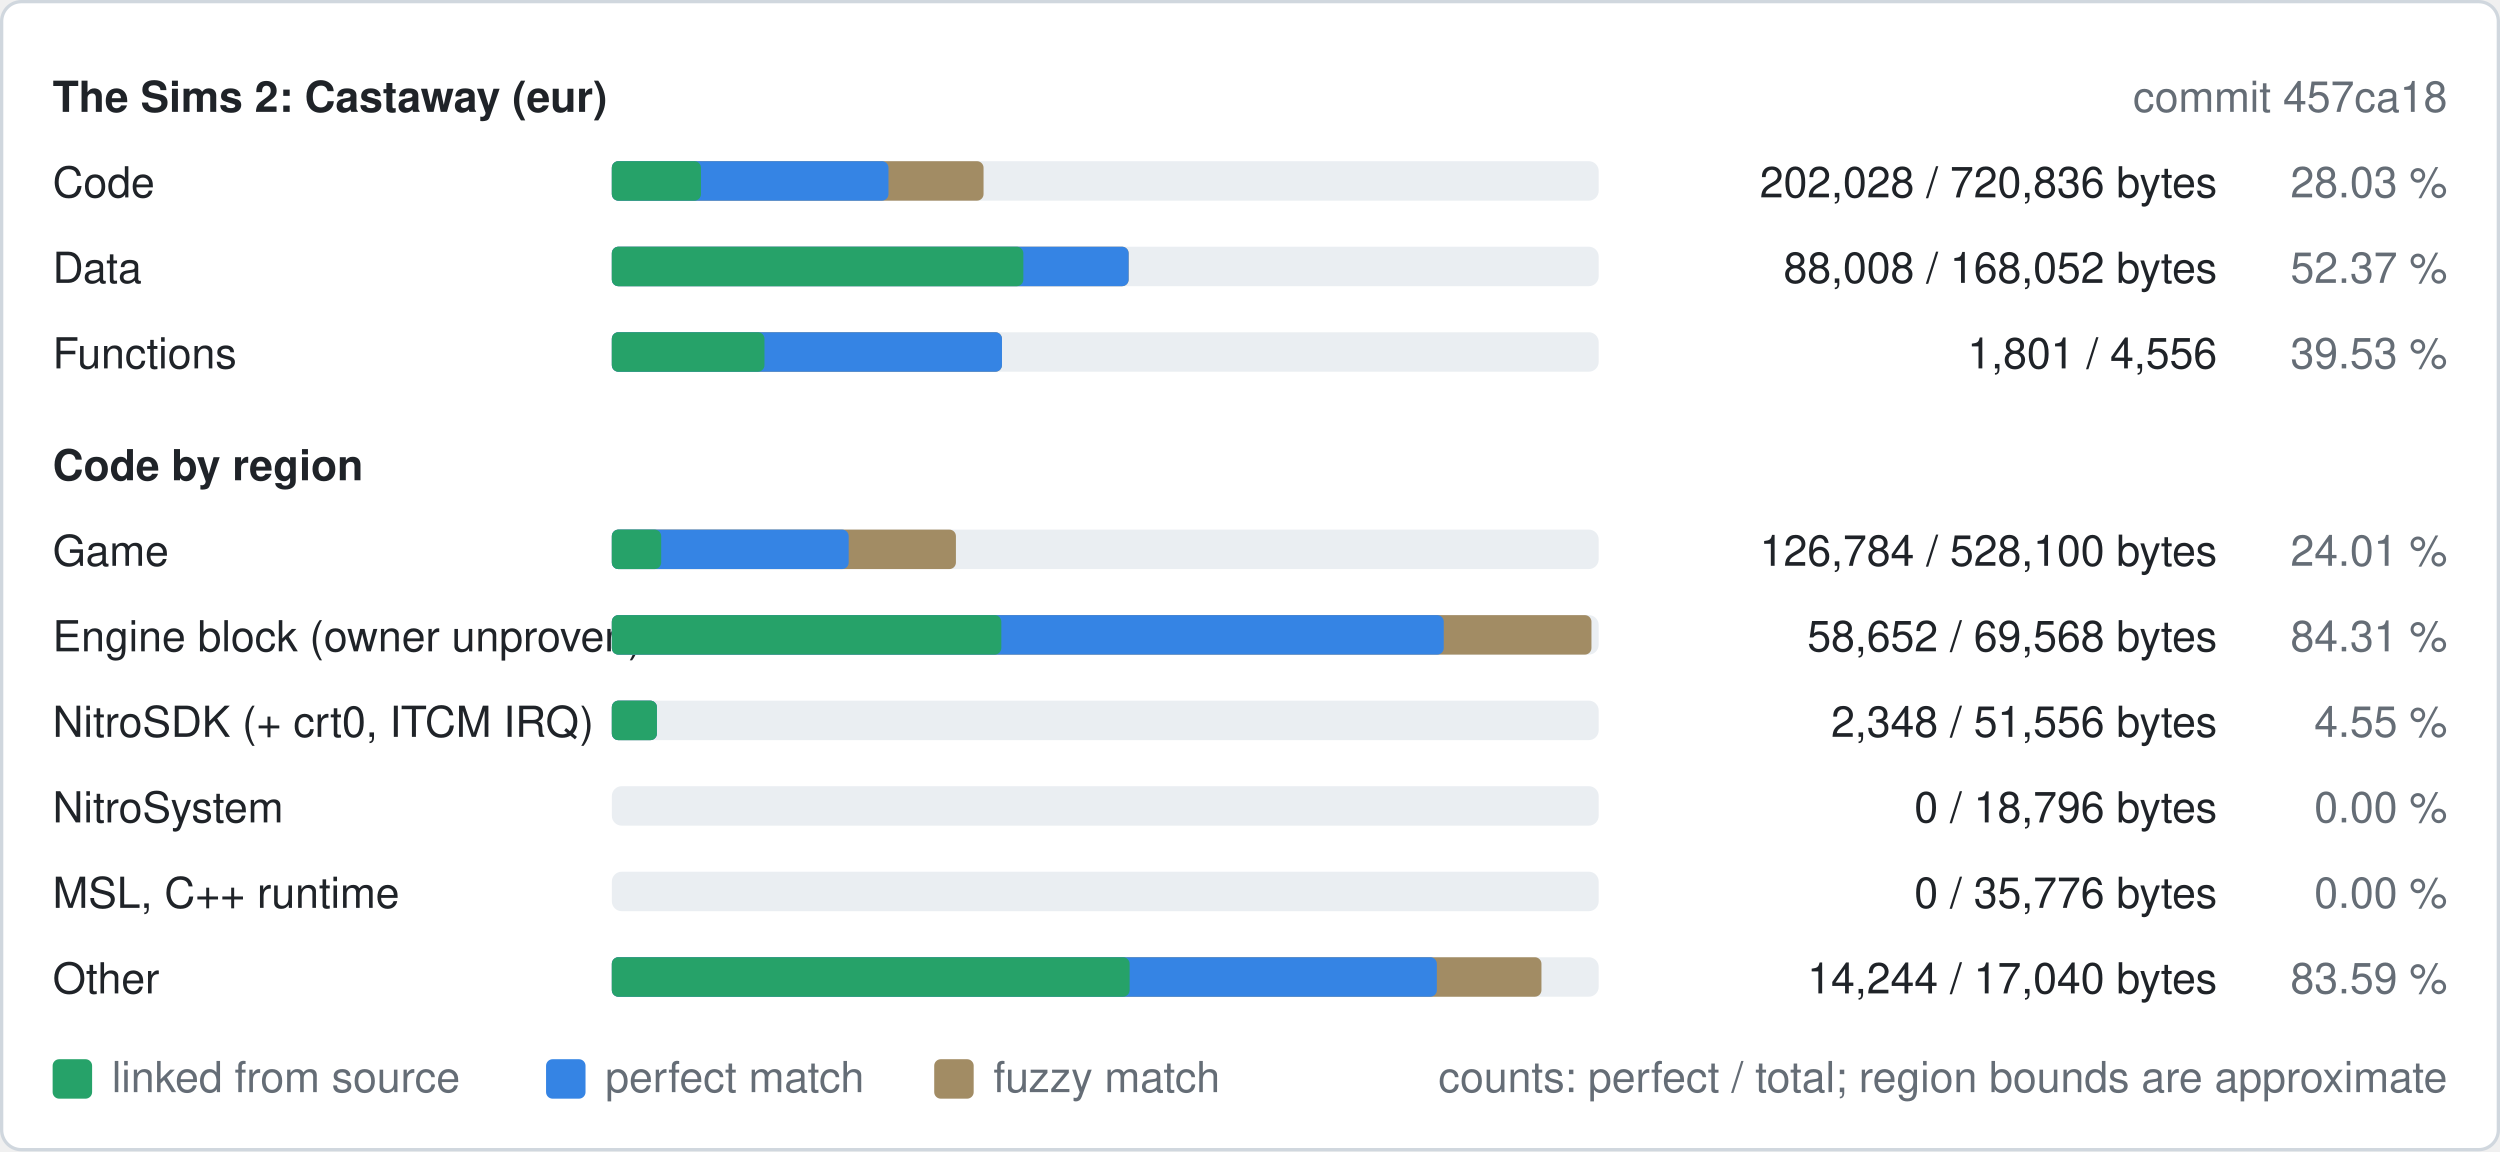
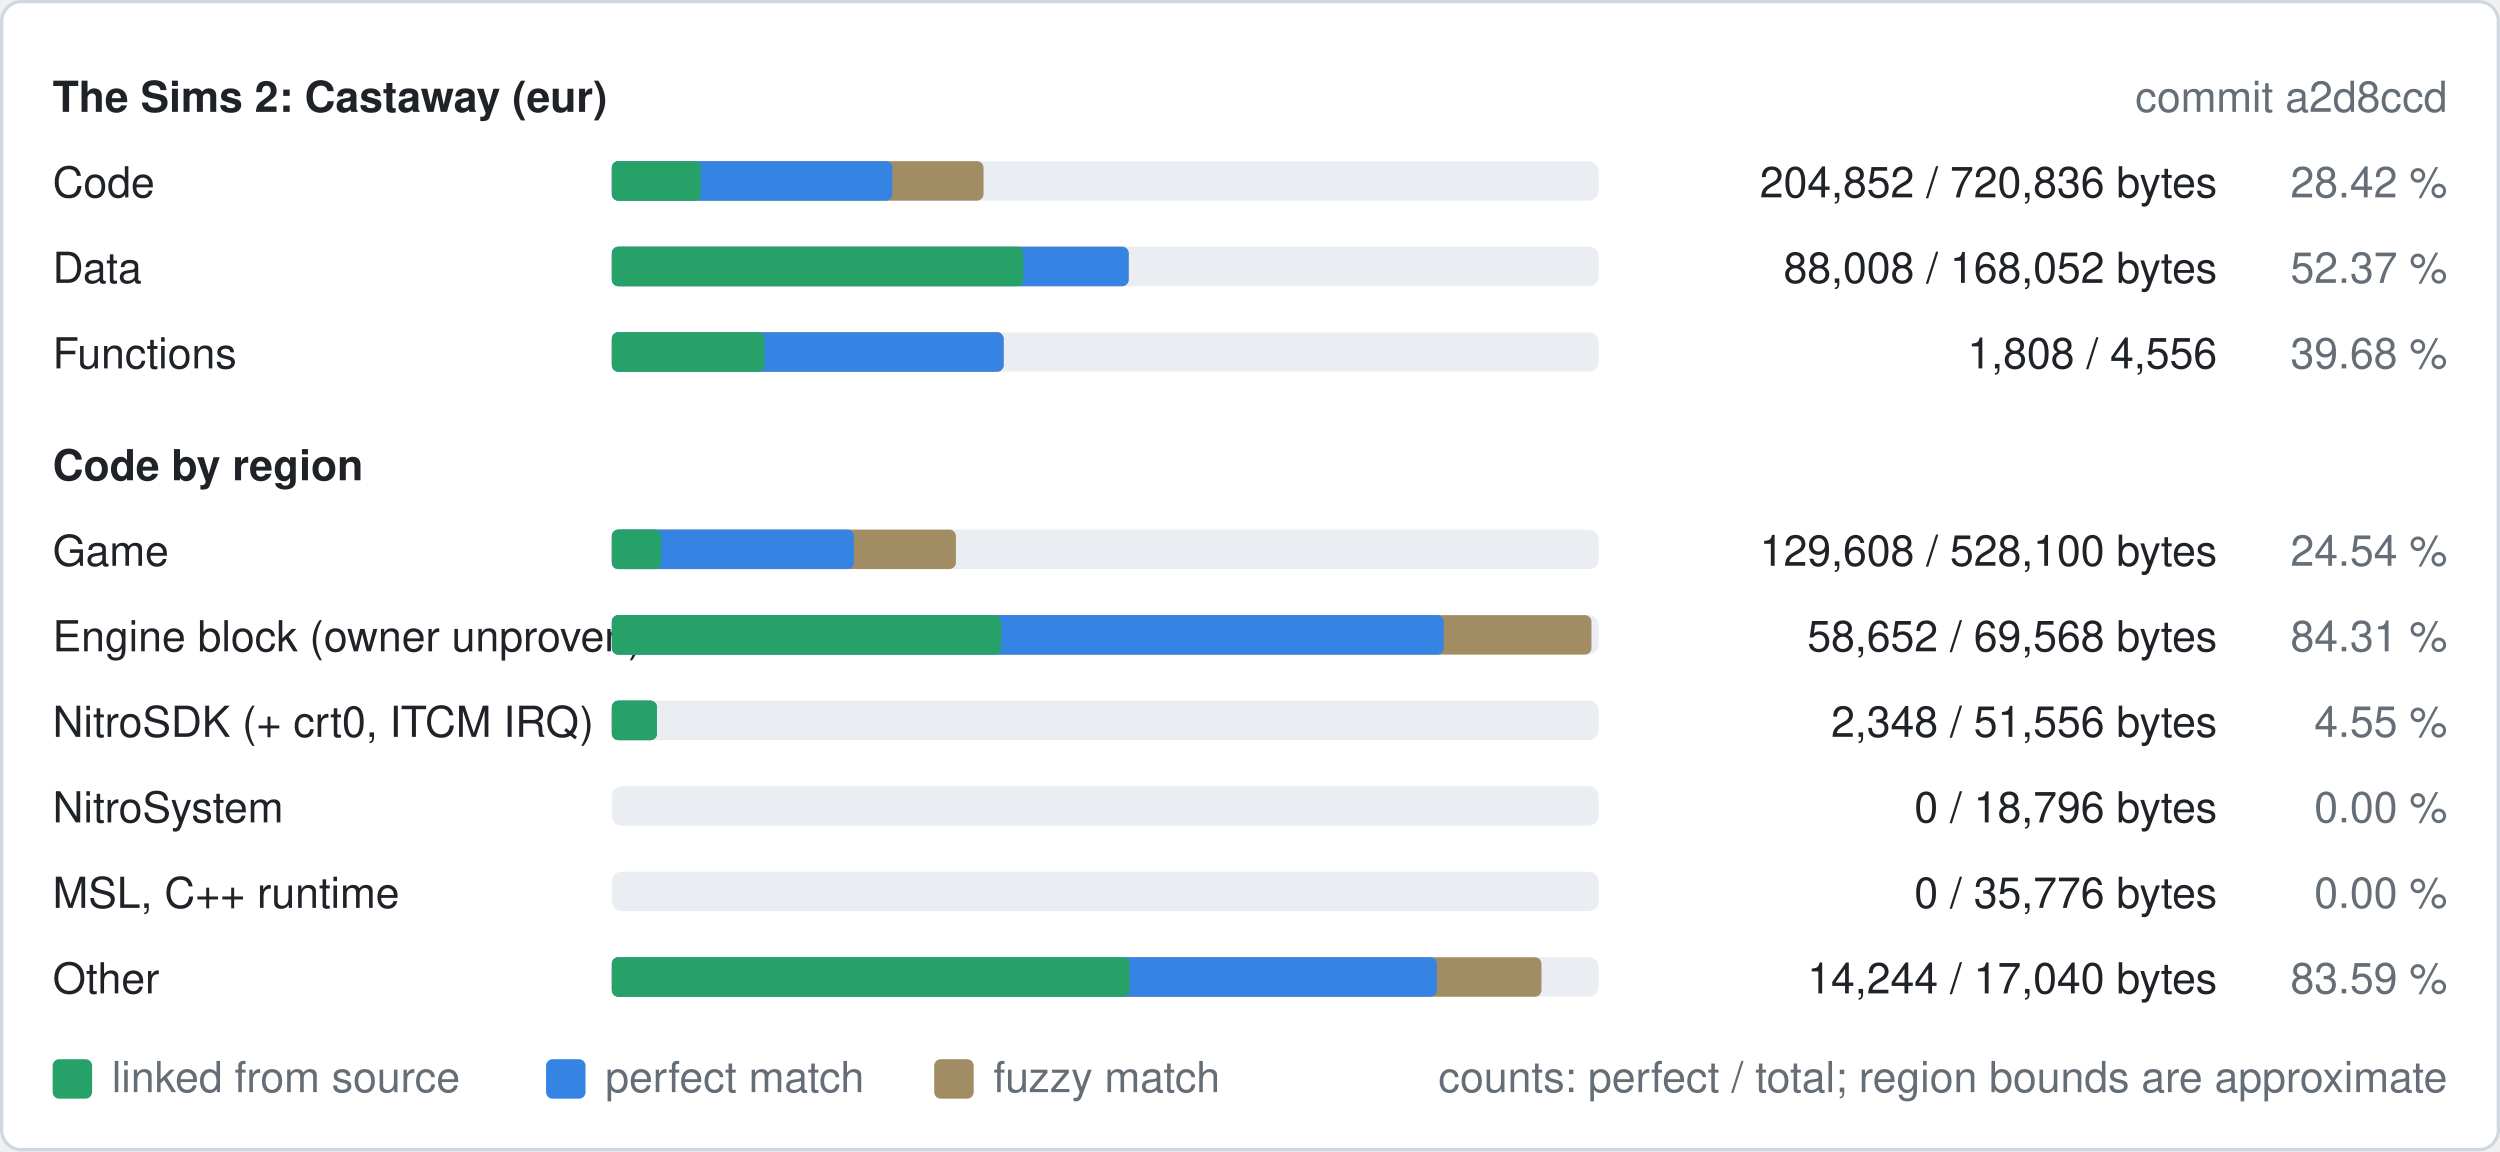
<svg xmlns="http://www.w3.org/2000/svg" width="760" height="350" viewBox="0 0 760 350" role="img" aria-label="Decompilation progress of eur">
  <style>
text{font-family:-apple-system,BlinkMacSystemFont,"Segoe UI",Helvetica,Arial,sans-serif;font-size:13px}
.b{font-weight:600}
.bg{fill:#ffffff;stroke:#d0d7de}.t{fill:#1f2328}.m{fill:#656d76}.track{fill:#eaeef2}.fuzzy{fill:#a28c64}.perfect{fill:#3584e4}.linked{fill:#26a269}
@media (prefers-color-scheme: dark){.bg{fill:#0d1117;stroke:#30363d}.t{fill:#e6edf3}.m{fill:#8d96a0}.track{fill:#21262d}.fuzzy{fill:#a28c64}.perfect{fill:#3584e4}.linked{fill:#2ec27e}}
</style>
  <rect class="bg" x="0.5" y="0.5" width="759" height="349" rx="6" />
  <text class="t b" x="16" y="34">The Sims 2: Castaway (eur)</text>
-   <text class="m" x="744" y="34" text-anchor="end">commit 457ca18</text>
+   <text class="m" x="744" y="34" text-anchor="end">commit a2d8ccd</text>
  <text class="t" x="16" y="60">Code</text>
  <rect class="track" x="186" y="49" width="300" height="12" rx="3" />
  <rect class="fuzzy" x="186" y="49" width="113.0" height="12" rx="2" />
-   <rect class="perfect" x="186" y="49" width="84.1" height="12" rx="2" />
+   <rect class="perfect" x="186" y="49" width="85.3" height="12" rx="2" />
  <rect class="linked" x="186" y="49" width="27.1" height="12" rx="2" />
-   <text class="t" x="674" y="60" text-anchor="end">202,028 / 720,836 bytes</text>
-   <text class="m" x="744" y="60" text-anchor="end">28.03 %</text>
+   <text class="t" x="674" y="60" text-anchor="end">204,852 / 720,836 bytes</text>
+   <text class="m" x="744" y="60" text-anchor="end">28.42 %</text>
  <text class="t" x="16" y="86">Data</text>
  <rect class="track" x="186" y="75" width="300" height="12" rx="3" />
  <rect class="fuzzy" x="186" y="75" width="157.1" height="12" rx="2" />
  <rect class="perfect" x="186" y="75" width="157.1" height="12" rx="2" />
  <rect class="linked" x="186" y="75" width="125.1" height="12" rx="2" />
  <text class="t" x="674" y="86" text-anchor="end">88,008 / 168,052 bytes</text>
  <text class="m" x="744" y="86" text-anchor="end">52.37 %</text>
  <text class="t" x="16" y="112">Functions</text>
  <rect class="track" x="186" y="101" width="300" height="12" rx="3" />
-   <rect class="fuzzy" x="186" y="101" width="118.6" height="12" rx="2" />
-   <rect class="perfect" x="186" y="101" width="118.6" height="12" rx="2" />
+   <rect class="fuzzy" x="186" y="101" width="119.1" height="12" rx="2" />
+   <rect class="perfect" x="186" y="101" width="119.1" height="12" rx="2" />
  <rect class="linked" x="186" y="101" width="46.4" height="12" rx="2" />
-   <text class="t" x="674" y="112" text-anchor="end">1,801 / 4,556</text>
-   <text class="m" x="744" y="112" text-anchor="end">39.53 %</text>
+   <text class="t" x="674" y="112" text-anchor="end">1,808 / 4,556</text>
+   <text class="m" x="744" y="112" text-anchor="end">39.68 %</text>
  <text class="t b" x="16" y="146">Code by region</text>
  <text class="t" x="16" y="172">Game</text>
  <rect class="track" x="186" y="161" width="300" height="12" rx="3" />
  <rect class="fuzzy" x="186" y="161" width="104.6" height="12" rx="2" />
-   <rect class="perfect" x="186" y="161" width="72.0" height="12" rx="2" />
+   <rect class="perfect" x="186" y="161" width="73.6" height="12" rx="2" />
  <rect class="linked" x="186" y="161" width="15.0" height="12" rx="2" />
-   <text class="t" x="674" y="172" text-anchor="end">126,784 / 528,100 bytes</text>
-   <text class="m" x="744" y="172" text-anchor="end">24.01 %</text>
+   <text class="t" x="674" y="172" text-anchor="end">129,608 / 528,100 bytes</text>
+   <text class="m" x="744" y="172" text-anchor="end">24.54 %</text>
  <text class="t" x="16" y="198">Engine block (owner unproven)</text>
  <rect class="track" x="186" y="187" width="300" height="12" rx="3" />
  <rect class="fuzzy" x="186" y="187" width="297.8" height="12" rx="2" />
  <rect class="perfect" x="186" y="187" width="252.9" height="12" rx="2" />
  <rect class="linked" x="186" y="187" width="118.4" height="12" rx="2" />
  <text class="t" x="674" y="198" text-anchor="end">58,652 / 69,568 bytes</text>
  <text class="m" x="744" y="198" text-anchor="end">84.31 %</text>
  <text class="t" x="16" y="224">NitroSDK (+ crt0, ITCM IRQ)</text>
  <rect class="track" x="186" y="213" width="300" height="12" rx="3" />
  <rect class="fuzzy" x="186" y="213" width="13.7" height="12" rx="2" />
  <rect class="perfect" x="186" y="213" width="13.7" height="12" rx="2" />
  <rect class="linked" x="186" y="213" width="13.7" height="12" rx="2" />
  <text class="t" x="674" y="224" text-anchor="end">2,348 / 51,556 bytes</text>
  <text class="m" x="744" y="224" text-anchor="end">4.55 %</text>
  <text class="t" x="16" y="250">NitroSystem</text>
  <rect class="track" x="186" y="239" width="300" height="12" rx="3" />
  <text class="t" x="674" y="250" text-anchor="end">0 / 18,796 bytes</text>
  <text class="m" x="744" y="250" text-anchor="end">0.00 %</text>
  <text class="t" x="16" y="276">MSL, C++ runtime</text>
  <rect class="track" x="186" y="265" width="300" height="12" rx="3" />
  <text class="t" x="674" y="276" text-anchor="end">0 / 35,776 bytes</text>
  <text class="m" x="744" y="276" text-anchor="end">0.00 %</text>
  <text class="t" x="16" y="302">Other</text>
  <rect class="track" x="186" y="291" width="300" height="12" rx="3" />
  <rect class="fuzzy" x="186" y="291" width="282.6" height="12" rx="2" />
  <rect class="perfect" x="186" y="291" width="250.8" height="12" rx="2" />
  <rect class="linked" x="186" y="291" width="157.4" height="12" rx="2" />
  <text class="t" x="674" y="302" text-anchor="end">14,244 / 17,040 bytes</text>
  <text class="m" x="744" y="302" text-anchor="end">83.59 %</text>
  <rect class="linked" x="16" y="322" width="12" height="12" rx="2" />
  <text class="m" x="34" y="332">linked from source</text>
  <rect class="perfect" x="166" y="322" width="12" height="12" rx="2" />
  <text class="m" x="184" y="332">perfect match</text>
  <rect class="fuzzy" x="284" y="322" width="12" height="12" rx="2" />
  <text class="m" x="302" y="332">fuzzy match</text>
  <text class="m" x="744" y="332" text-anchor="end">counts: perfect / total; region bounds are approximate</text>
</svg>
